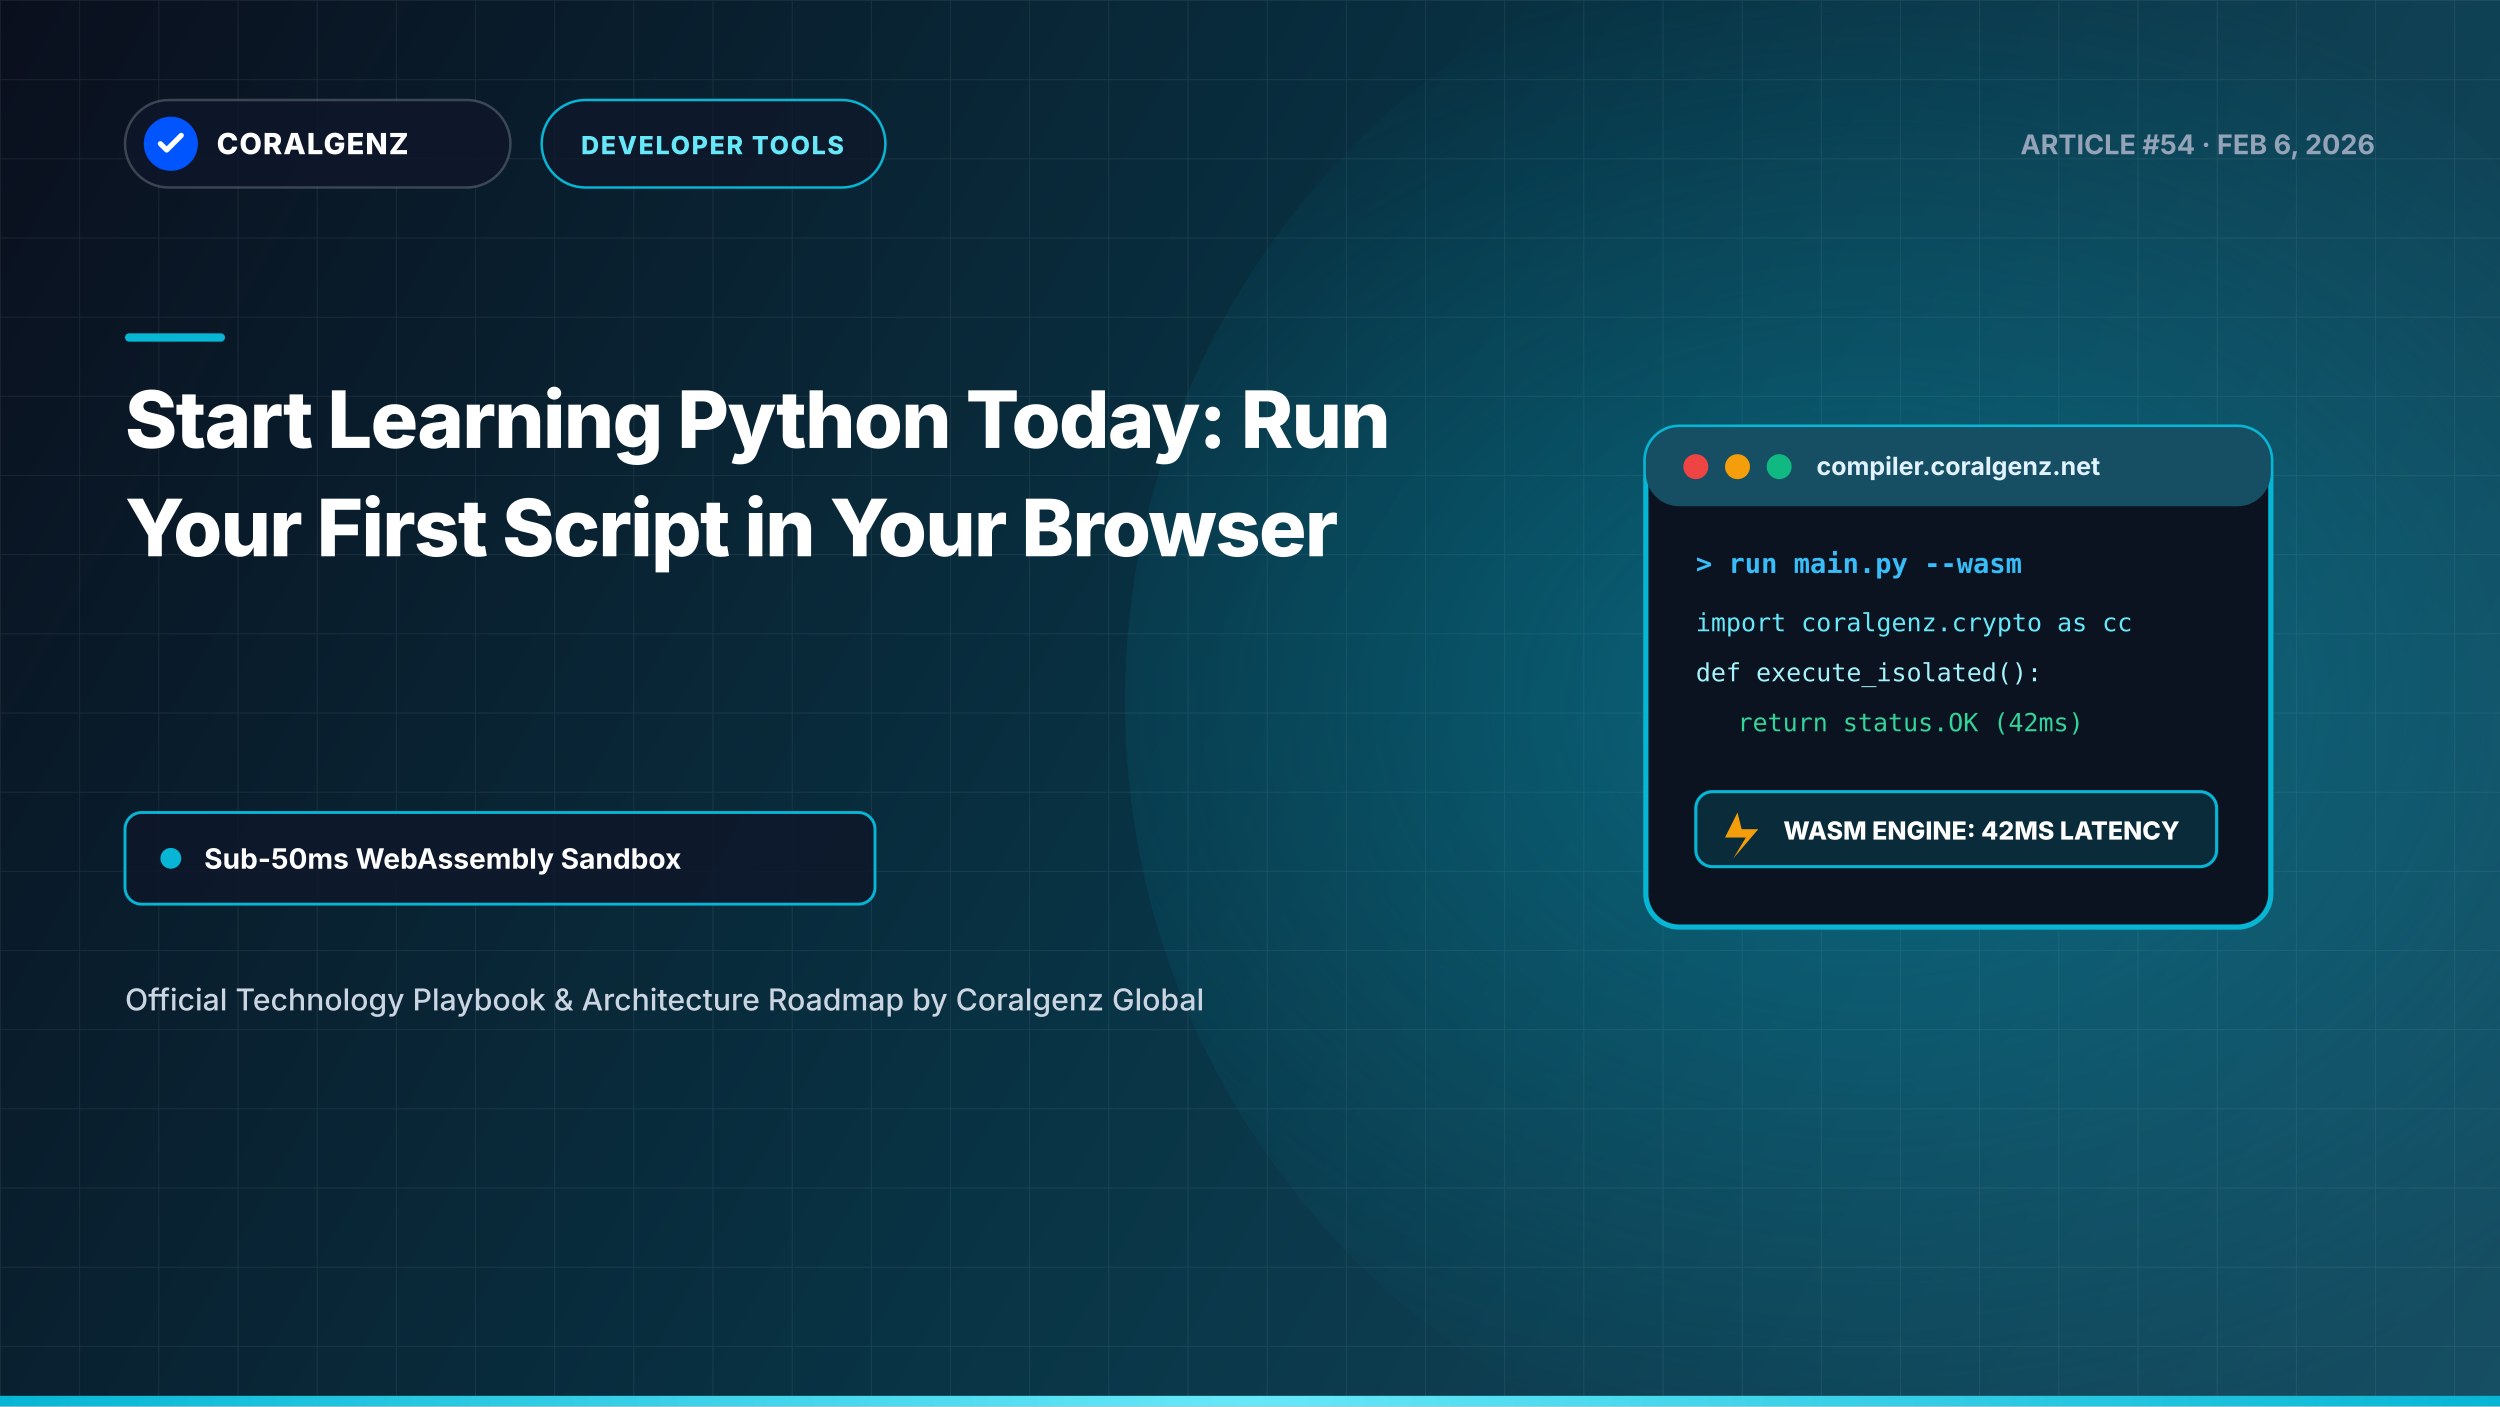
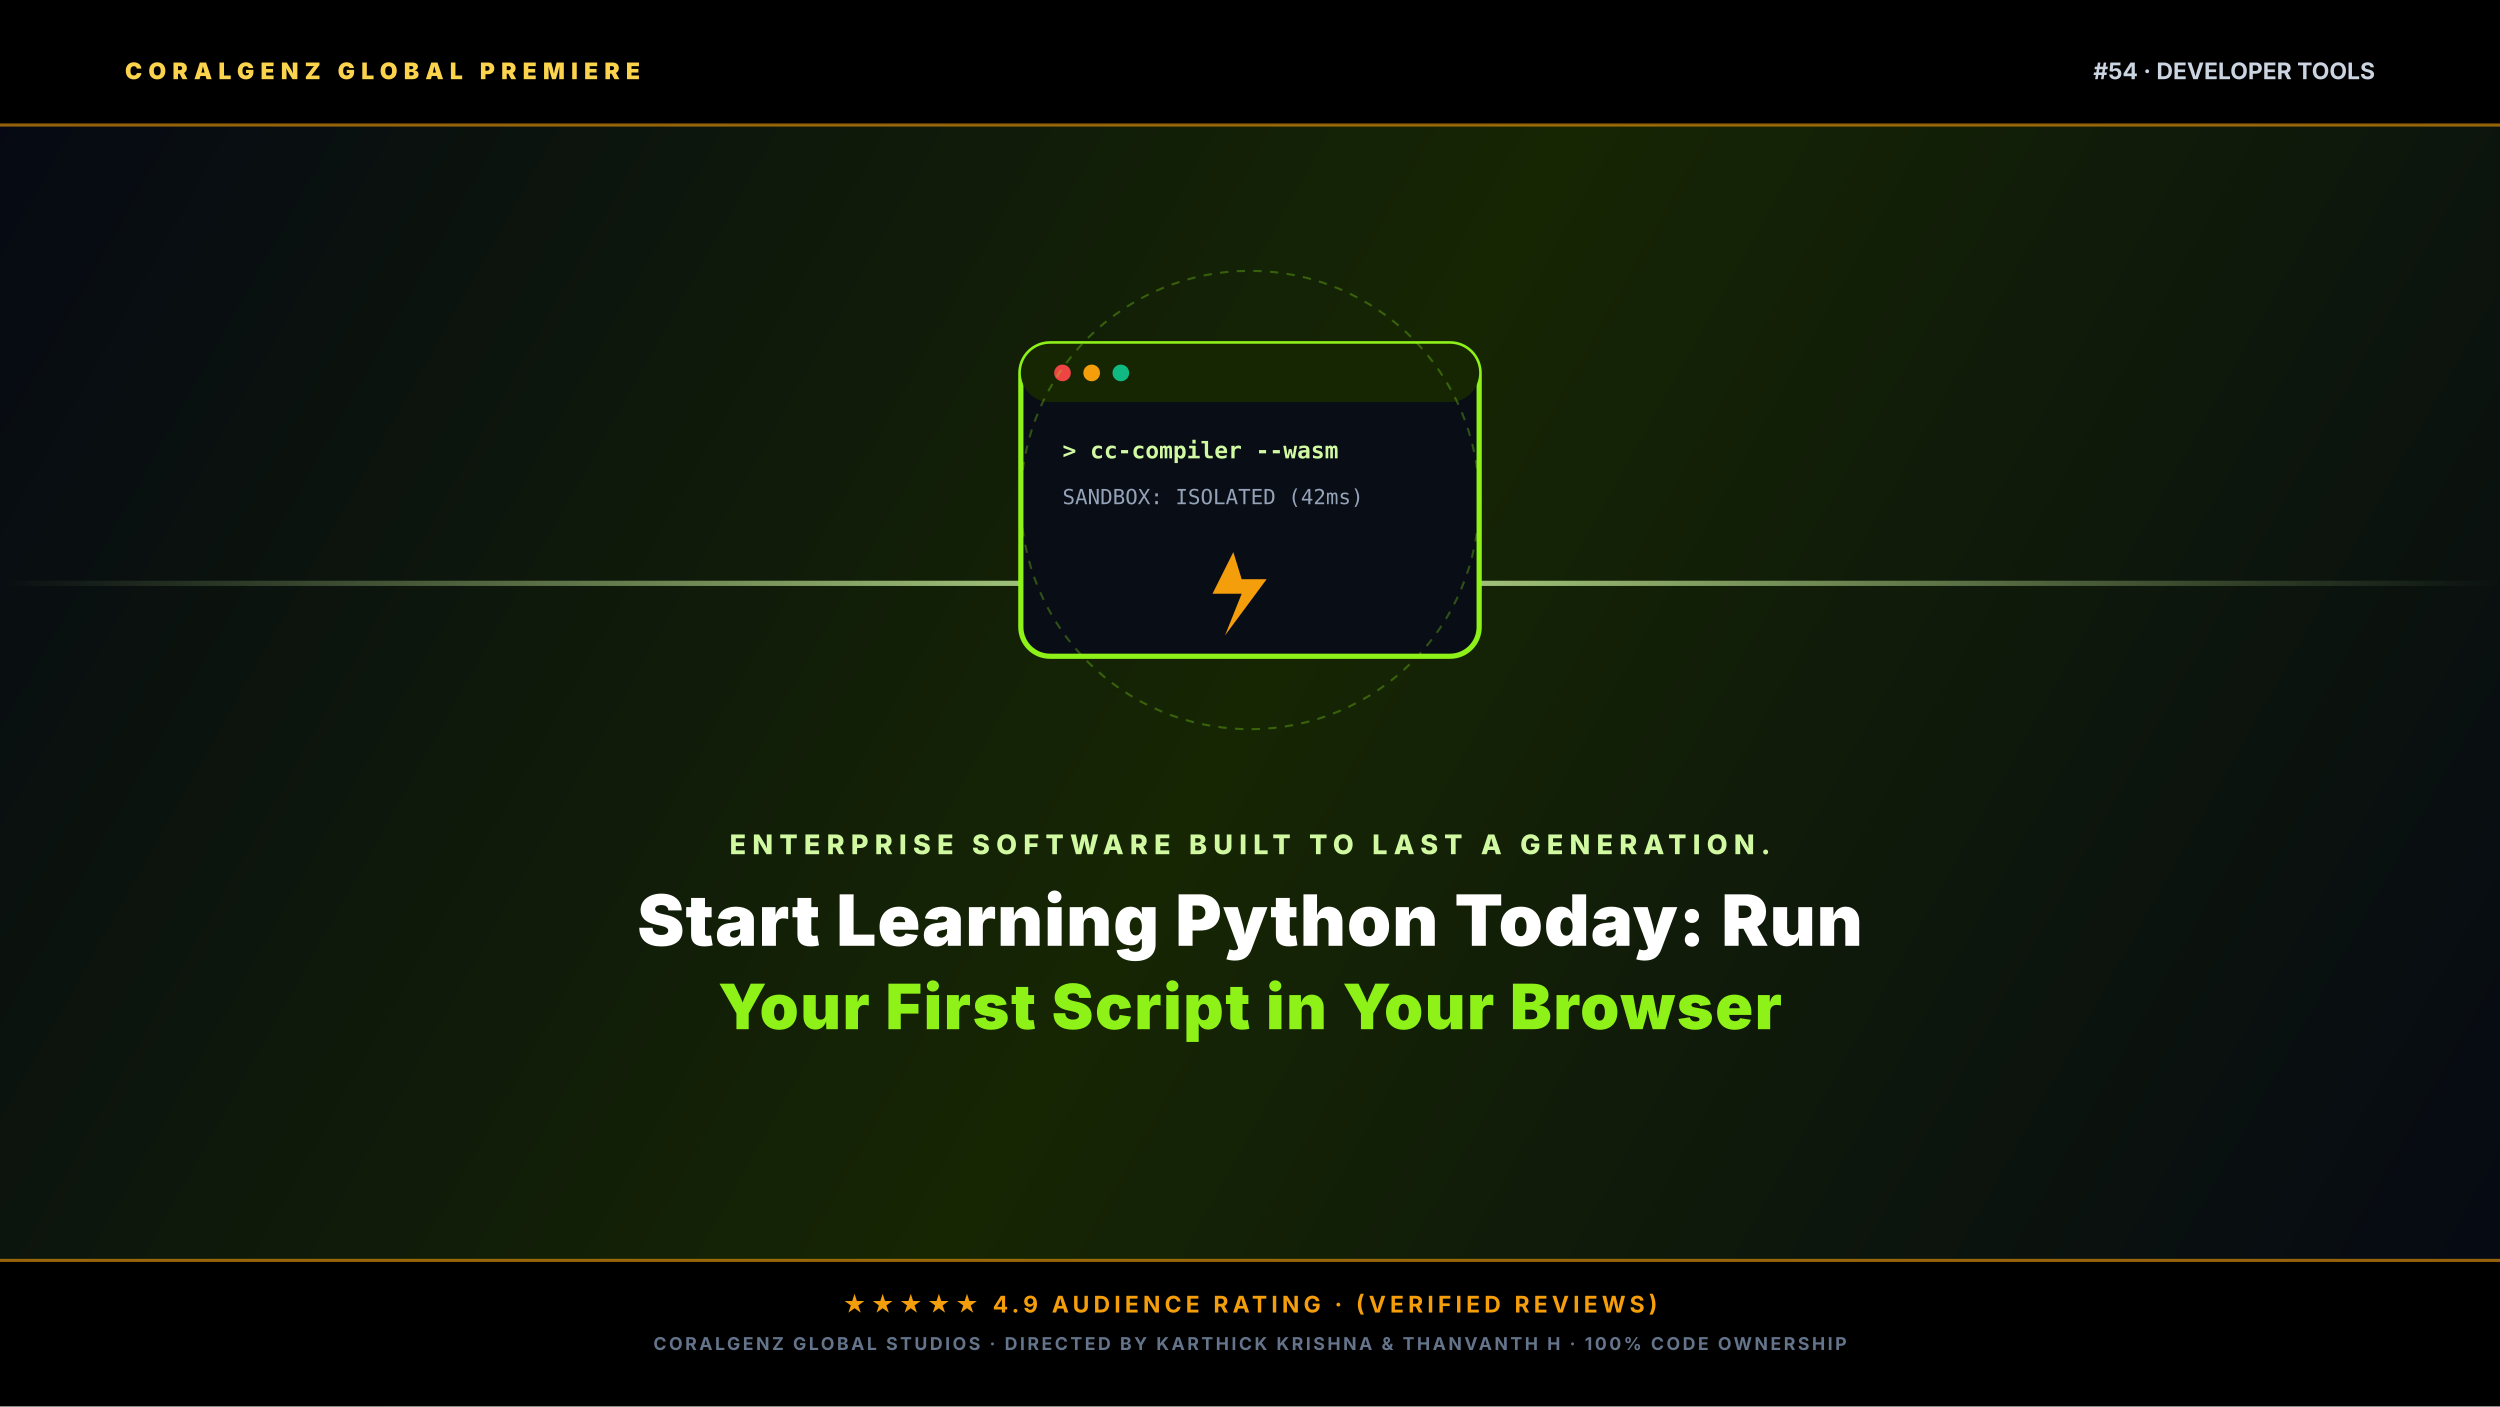
<svg xmlns="http://www.w3.org/2000/svg" width="1200" height="675" viewBox="0 0 1200 675" fill="none">
  <defs>
-     <linearGradient id="bg-54" x1="0" y1="0" x2="1200" y2="675" gradientUnits="userSpaceOnUse">
-       <stop stop-color="#0a0f1d" />
-       <stop offset="0.5" stop-color="#083344" />
-       <stop offset="1" stop-color="#164e63" />
+     <linearGradient id="cine-bg-54" x1="0" y1="0" x2="1200" y2="675" gradientUnits="userSpaceOnUse">
+       <stop stop-color="#050814" />
+       <stop offset="0.5" stop-color="#162603" />
+       <stop offset="1" stop-color="#050814" />
    </linearGradient>
-     <radialGradient id="glow-54" cx="0" cy="0" r="1" gradientUnits="userSpaceOnUse" gradientTransform="translate(900 337) rotate(90) scale(360 480)">
-       <stop stop-color="#06b6d4" stop-opacity="0.35" />
-       <stop offset="1" stop-color="#06b6d4" stop-opacity="0" />
-     </radialGradient>
-     <linearGradient id="line-grad-54" x1="0" y1="0" x2="1200" y2="0" gradientUnits="userSpaceOnUse">
-       <stop stop-color="#06b6d4" />
-       <stop offset="0.5" stop-color="#67e8f9" />
-       <stop offset="1" stop-color="#06b6d4" />
+     <linearGradient id="flare-wide-54" x1="0" y1="280" x2="1200" y2="280" gradientUnits="userSpaceOnUse">
+       <stop stop-color="#d1f9a2" stop-opacity="0" />
+       <stop offset="0.5" stop-color="#d1f9a2" stop-opacity="0.9" />
+       <stop offset="1" stop-color="#d1f9a2" stop-opacity="0" />
    </linearGradient>
-     <pattern id="grid-54" width="38" height="38" patternUnits="userSpaceOnUse">
-       <path d="M 38 0 L 0 0 0 38" fill="none" stroke="#ffffff" stroke-width="0.75" opacity="0.08" />
-     </pattern>
  </defs>
-   <rect width="1200" height="675" fill="url(#bg-54)" />
-   <rect width="1200" height="675" fill="url(#grid-54)" />
-   <circle cx="920" cy="337" r="380" fill="url(#glow-54)" />
-   <g transform="translate(60, 48)">
-     <rect width="185" height="42" rx="21" fill="rgba(15, 23, 42, 0.85)" stroke="rgba(255, 255, 255, 0.2)" stroke-width="1.2" />
-     <circle cx="22" cy="21" r="13" fill="#0055fe" />
-     <path d="M 17 21 L 20 24 L 27 17" stroke="#ffffff" stroke-width="2.5" stroke-linecap="round" stroke-linejoin="round" />
-     <text x="44" y="26" font-family="'Satoshi', 'Inter', -apple-system, sans-serif" font-size="14" font-weight="800" fill="#ffffff" letter-spacing="0.5">CORALGENZ</text>
-     <rect x="200" y="0" width="165" height="42" rx="21" fill="rgba(15, 23, 42, 0.75)" stroke="#06b6d4" stroke-width="1.2" />
-     <text x="282" y="26" font-family="'Inter', sans-serif" font-size="12" font-weight="800" fill="#67e8f9" letter-spacing="0.8" text-anchor="middle">DEVELOPER TOOLS</text>
-     <text x="1080" y="26" text-anchor="end" font-family="'JetBrains Mono', 'Inter', monospace" font-size="13" font-weight="700" fill="#94a3b8">ARTICLE #54 · FEB 6, 2026</text>
+   <rect width="1200" height="675" fill="url(#cine-bg-54)" />
+   <line x1="0" y1="280" x2="1200" y2="280" stroke="url(#flare-wide-54)" stroke-width="2.5" />
+   <rect width="1200" height="60" fill="#000000" />
+   <line x1="0" y1="60" x2="1200" y2="60" stroke="#f59e0b" stroke-width="1.5" opacity="0.6" />
+   <text x="60" y="38" font-family="'Inter', sans-serif" font-size="11" font-weight="900" fill="#fcd34d" letter-spacing="3">CORALGENZ GLOBAL PREMIERE</text>
+   <text x="1140" y="38" font-family="'Inter', monospace" font-size="11" font-weight="700" fill="#cbd5e1" text-anchor="end">#54 · DEVELOPER TOOLS</text>
+   <g transform="translate(600, 240)">
+     <rect x="-110" y="-75" width="220" height="150" rx="14" fill="#090d16" stroke="#8ef218" stroke-width="2.5" />
+     <rect x="-110" y="-75" width="220" height="28" rx="14" fill="#162603" />
+     <circle cx="-90" cy="-61" r="4" fill="#ef4444" />
+     <circle cx="-76" cy="-61" r="4" fill="#f59e0b" />
+     <circle cx="-62" cy="-61" r="4" fill="#10b981" />
+     <text x="-90" y="-20" font-family="'JetBrains Mono', monospace" font-size="11" font-weight="700" fill="#d1f9a2">&gt; cc-compiler --wasm</text>
+     <text x="-90" y="2" font-family="'JetBrains Mono', monospace" font-size="10" fill="#94a3b8">SANDBOX: ISOLATED (42ms)</text>
+     <polygon points="-8 25 -18 45 -4 45 -12 65 8 38 -4 38" fill="#f59e0b" />
+     <circle cx="0" cy="0" r="110" stroke="#8ef218" stroke-width="1" stroke-dasharray="4 4" opacity="0.3" />
  </g>
-   <g transform="translate(60, 160)">
-     <rect x="0" y="0" width="48" height="4" rx="2" fill="#06b6d4" />
-     <text x="0" y="55" font-family="'Satoshi', 'Inter', -apple-system, sans-serif" font-size="38" font-weight="800" fill="#ffffff" letter-spacing="-0.02em">
-       <tspan x="0" dy="0">Start Learning Python Today: Run</tspan>
-       <tspan x="0" dy="52">Your First Script in Your Browser</tspan>
-       <tspan x="0" dy="52" />
-     </text>
-     <g transform="translate(0, 230)">
-       <rect width="360" height="44" rx="8" fill="rgba(15, 23, 42, 0.85)" stroke="#06b6d4" stroke-width="1.4" />
-       <circle cx="22" cy="22" r="5" fill="#06b6d4" />
-       <text x="38" y="27" font-family="'Inter', sans-serif" font-size="13.5" font-weight="700" fill="#ffffff">Sub-50ms WebAssembly Sandbox</text>
-     </g>
-     <text x="0" y="325" font-family="'Inter', sans-serif" font-size="14.5" font-weight="500" fill="#cbd5e1">
-       Official Technology Playbook &amp; Architecture Roadmap by Coralgenz Global
-     </text>
+   <g transform="translate(600, 410)">
+     <text x="0" y="0" font-family="'Inter', sans-serif" font-size="13" font-weight="800" fill="#d1f9a2" letter-spacing="3" text-anchor="middle">ENTERPRISE SOFTWARE BUILT TO LAST A GENERATION.</text>
+     <text x="0" y="44" font-family="'Satoshi', 'Inter', sans-serif" font-size="34" font-weight="900" fill="#ffffff" letter-spacing="0.5" text-anchor="middle">Start Learning Python Today: Run</text>
+     <text x="0" y="84" font-family="'Satoshi', 'Inter', sans-serif" font-size="30" font-weight="900" fill="#8ef218" letter-spacing="0.8" text-anchor="middle">Your First Script in Your Browser</text>
  </g>
-   <g transform="translate(730, 130)">
-     <g transform="translate(30, 25)">
-       <rect x="30" y="50" width="300" height="240" rx="16" fill="#0b1320" stroke="#06b6d4" stroke-width="2.5" />
-       <rect x="30" y="50" width="300" height="38" rx="16" fill="#164e63" />
-       <circle cx="54" cy="69" r="6" fill="#ef4444" />
-       <circle cx="74" cy="69" r="6" fill="#f59e0b" />
-       <circle cx="94" cy="69" r="6" fill="#10b981" />
-       <text x="180" y="73" font-family="'Inter', monospace" font-size="12" font-weight="700" fill="#e0f2fe" text-anchor="middle">compiler.coralgenz.net</text>
-       <text x="54" y="120" font-family="'JetBrains Mono', monospace" font-size="13" font-weight="700" fill="#38bdf8">&gt; run main.py --wasm</text>
-       <text x="54" y="148" font-family="'JetBrains Mono', monospace" font-size="12" fill="#67e8f9">import coralgenz.crypto as cc</text>
-       <text x="54" y="172" font-family="'JetBrains Mono', monospace" font-size="12" fill="#a5f3fc">def execute_isolated():</text>
-       <text x="74" y="196" font-family="'JetBrains Mono', monospace" font-size="12" fill="#34d399">return status.OK (42ms)</text>
-       <rect x="54" y="225" width="250" height="36" rx="8" fill="rgba(6, 182, 212, 0.15)" stroke="#06b6d4" stroke-width="1.5" />
-       <polygon points="74 235 68 247 78 247 72 257 84 243 76 243" fill="#f59e0b" />
-       <text x="96" y="248" font-family="'Inter', sans-serif" font-size="12" font-weight="800" fill="#ffffff">WASM ENGINE: 42MS LATENCY</text>
-     </g>
+   <rect y="605" width="1200" height="70" fill="#000000" />
+   <line x1="0" y1="605" x2="1200" y2="605" stroke="#f59e0b" stroke-width="1.5" opacity="0.6" />
+   <g transform="translate(600, 630)">
+     <text x="0" y="0" font-family="'Inter', sans-serif" font-size="11" font-weight="700" fill="#f59e0b" letter-spacing="2" text-anchor="middle">★★★★★ 4.9 AUDIENCE RATING · (VERIFIED REVIEWS)</text>
+     <text x="0" y="18" font-family="'Inter', sans-serif" font-size="8.5" font-weight="700" fill="#64748b" letter-spacing="1.2" text-anchor="middle">CORALGENZ GLOBAL STUDIOS · DIRECTED BY KARTHICK KRISHNA &amp; THANVANTH H · 100% CODE OWNERSHIP</text>
  </g>
-   <rect x="0" y="670" width="1200" height="5" fill="url(#line-grad-54)" />
</svg>
